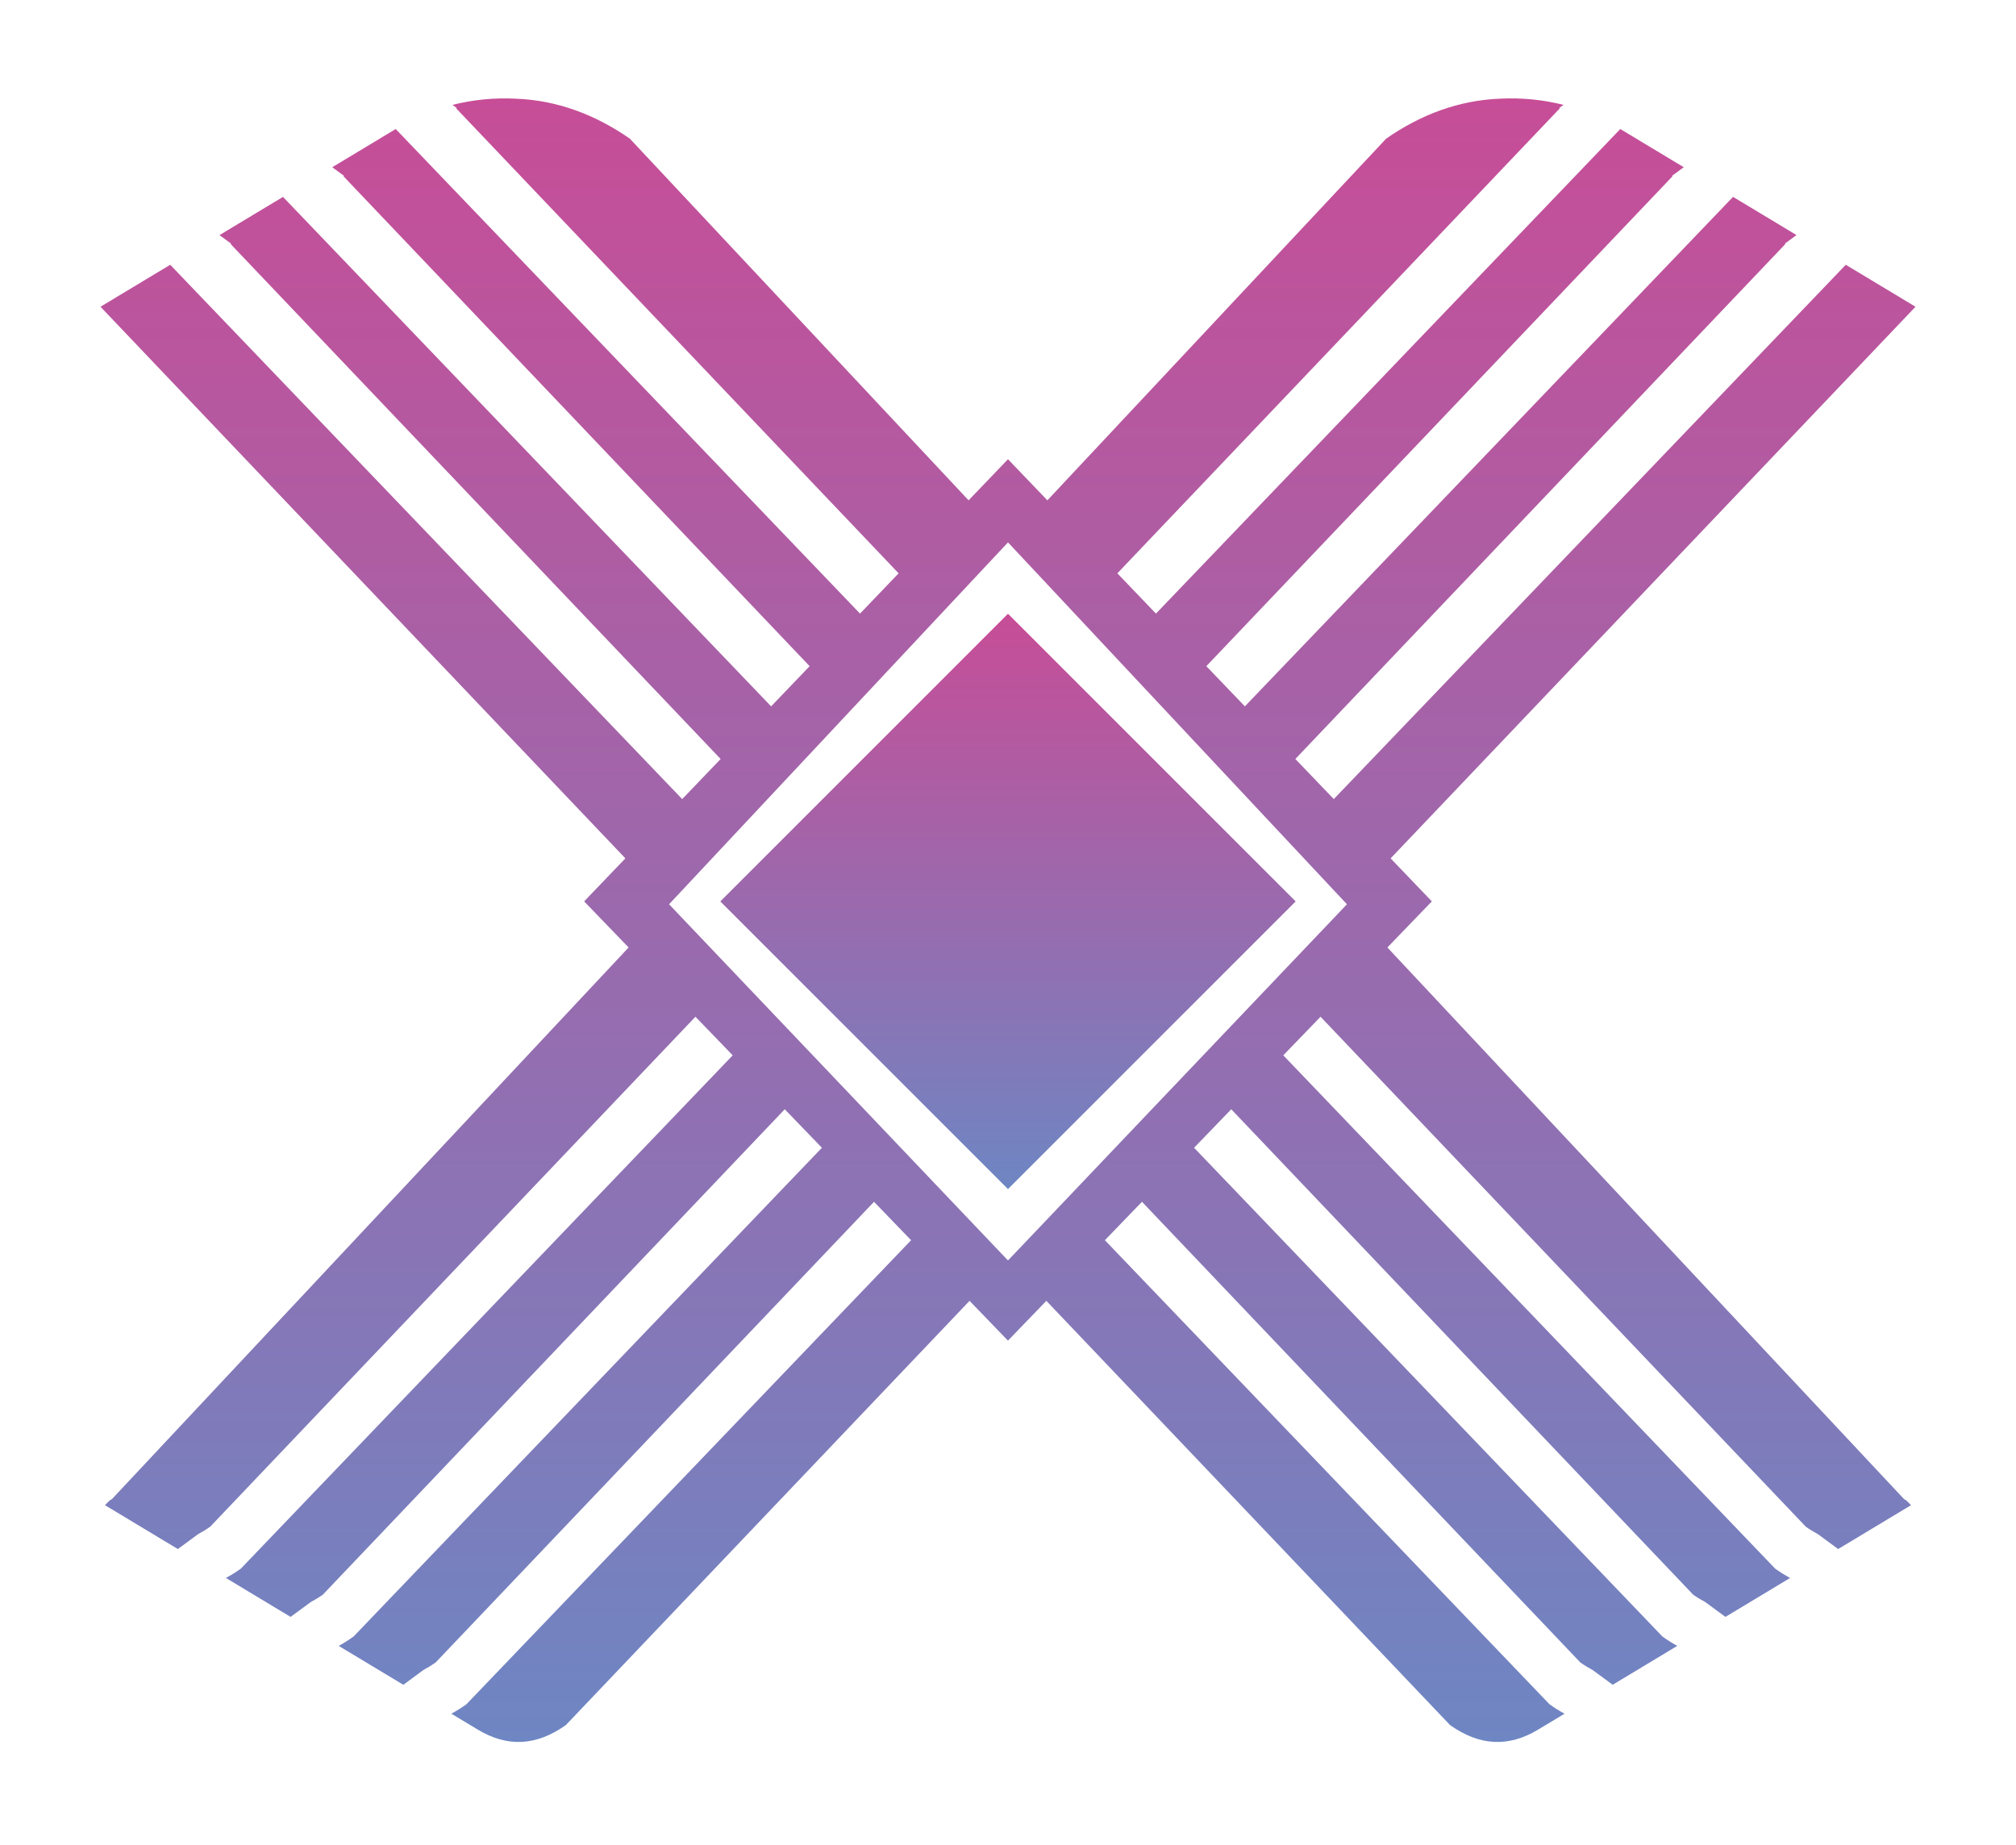
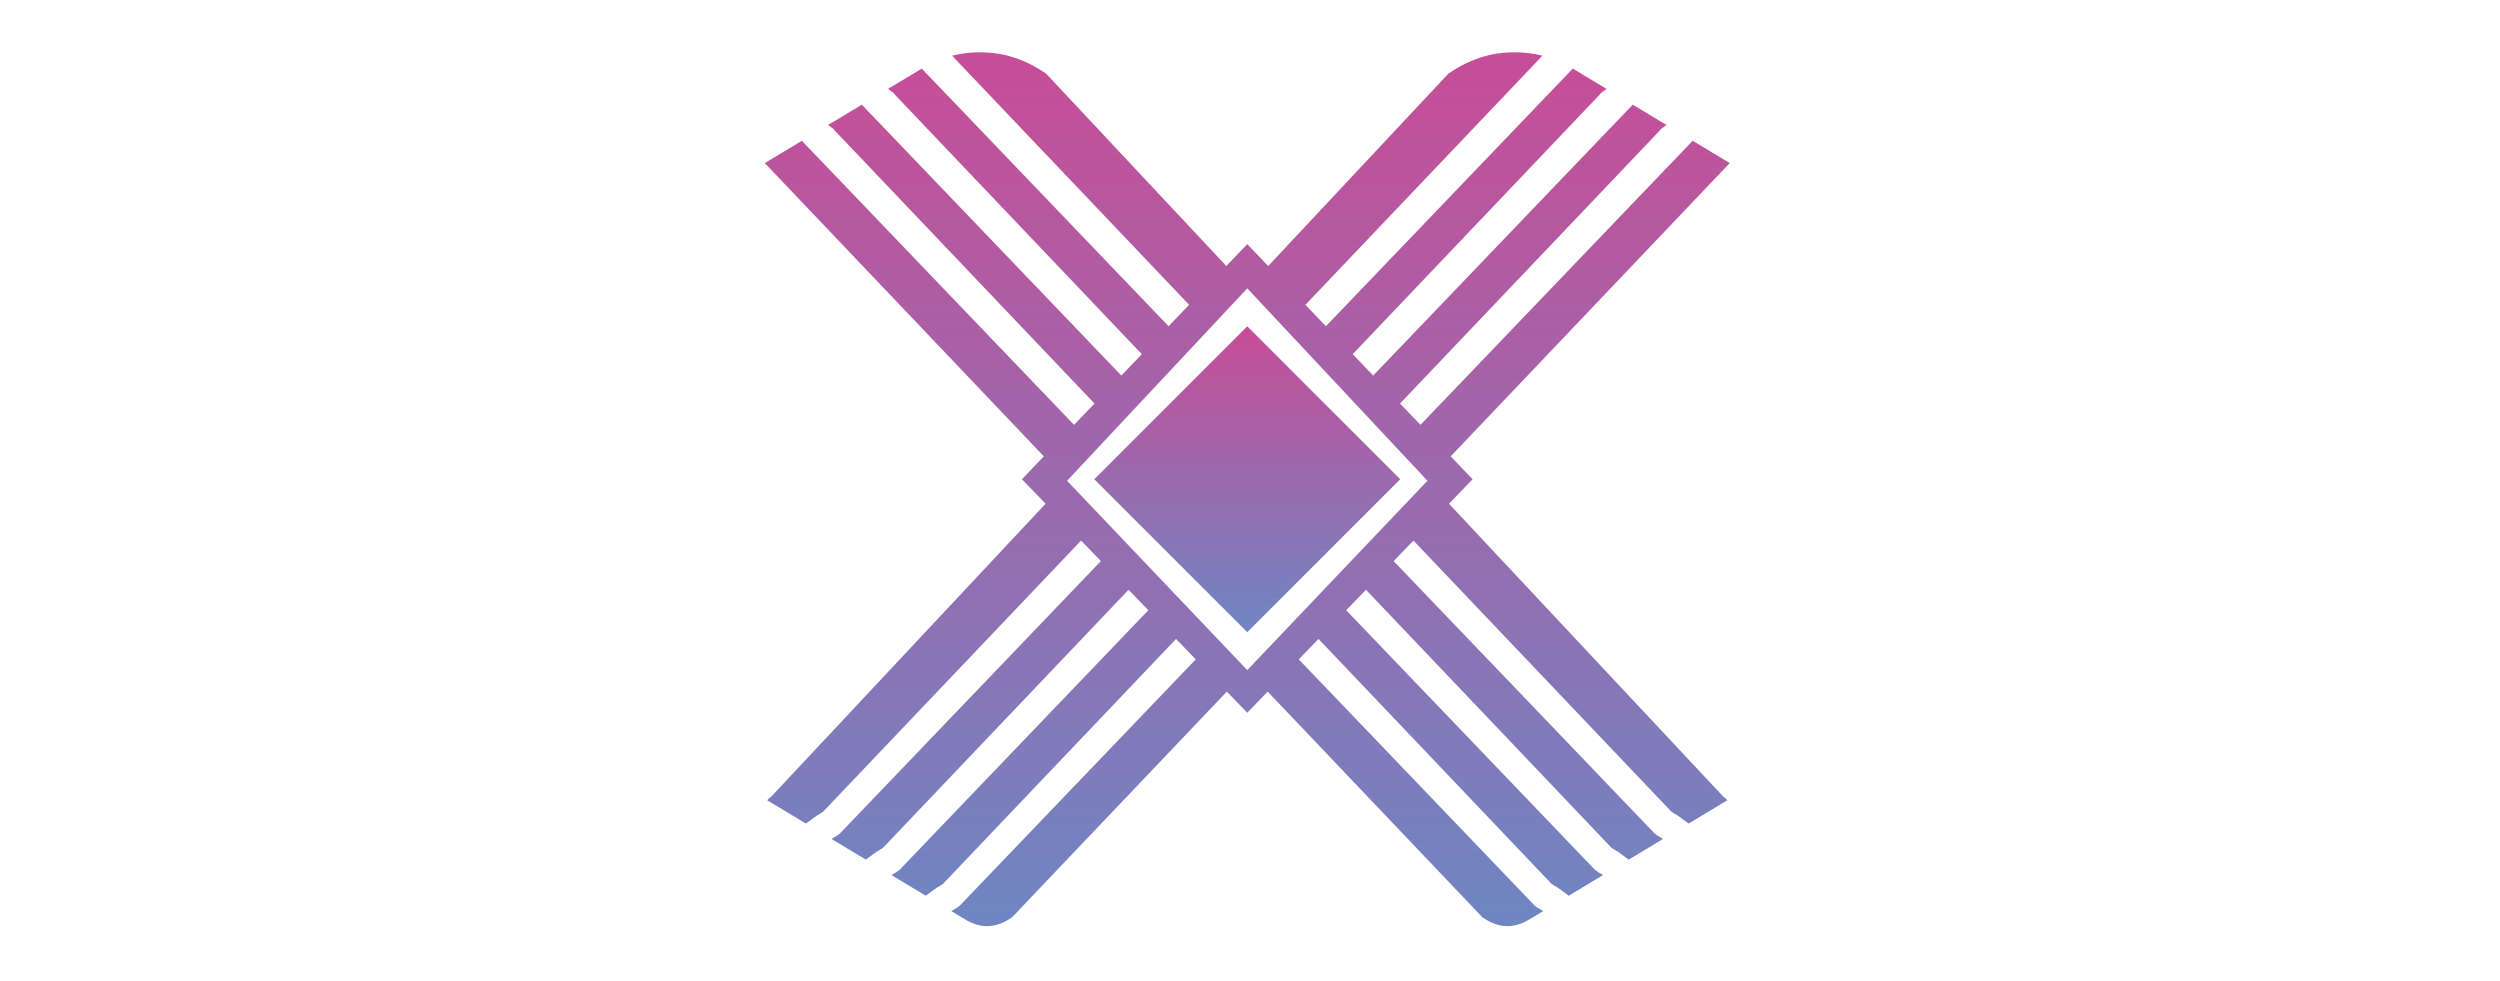
- <svg xmlns="http://www.w3.org/2000/svg" version="1.1" x="0px" y="0px" width="412" height="377" xml:space="preserve">
-   <g transform="translate(20.53895 20.11723) scale(3.028727 3.028727) rotate(0 61.23399 55.45215)">
-     <linearGradient id="SVGID_1" x1="0%" y1="0%" x2="100%" y2="0%" gradientTransform="rotate(90)">
-       <stop offset="0%" stop-color="#c74d97" stop-opacity="1" />
-       <stop offset="100%" stop-color="#6e86c3" stop-opacity="1" />
+ <svg xmlns="http://www.w3.org/2000/svg" width="961" height="377" xml:space="preserve" version="1.1">
+   <defs>
+     <linearGradient gradientTransform="rotate(90)" y2="0%" x2="100%" y1="0%" x1="0%" id="SVGID_1">
+       <stop stop-color="#c74d97" offset="0%" />
+       <stop stop-color="#6e86c3" offset="100%" />
    </linearGradient>
-     <path d="M121.733 94.553l-34.9-37.263 3-3.109-2.781-2.903 35.416-37.222-4.705-2.832-34.546 36.054-2.594-2.706 33.063-34.748-.039-.023.791-.581-4.281-2.578-32.94 34.378-2.6-2.711 31.461-33.063-.039-.023.791-.582-4.281-2.577-31.332 32.698-2.604-2.718L98.471.665l-.039-.024.281-.208a14.45 14.45 0 00-4.264-.417c-2.785.104-5.359 1.069-7.701 2.699L63.891 27.119l-2.658-2.774-2.658 2.774L35.72 2.716C33.377 1.087 30.805.121 28.018.017a14.426 14.426 0 00-4.264.417l.281.208-.038.024 29.856 31.378-2.604 2.718-31.33-32.698-4.28 2.577.789.582-.038.023 31.459 33.063-2.599 2.711L12.313 6.644 8.03 9.222l.791.581-.039.022 33.062 34.748-2.594 2.706L4.704 11.224 0 14.056l35.416 37.222-2.782 2.903 3.001 3.109-34.9 37.263c.048-.077-.123.031-.432.37l4.916 2.96 1.367-1.006a7.36 7.36 0 00.813-.499l32.745-34.414 2.514 2.604L9.475 99.2c-.332.241-.67.448-1.012.635l4.363 2.626 1.367-1.005c.271-.144.541-.306.813-.498L46.17 68.207l2.507 2.599-31.595 32.974a9.412 9.412 0 01-1.008.638l4.359 2.624 1.367-1.005a7.42 7.42 0 00.813-.499l29.58-31.086 2.502 2.592-30.007 31.315a9.142 9.142 0 01-1.015.634l1.78 1.071c1.999 1.204 3.939 1.114 5.943-.299L58.64 81.134l2.591 2.685 2.591-2.685 27.244 28.631c2.004 1.413 3.945 1.503 5.943.299l1.779-1.071a9.04 9.04 0 01-1.014-.634L67.772 77.043l2.502-2.592 29.58 31.086c.271.192.541.355.813.499l1.369 1.005 4.357-2.624a9.513 9.513 0 01-1.008-.638L73.79 70.806l2.508-2.599 31.164 32.751c.271.192.541.354.813.498l1.369 1.005 4.361-2.626a9.484 9.484 0 01-1.012-.635L79.809 64.568l2.514-2.604 32.746 34.414c.271.192.541.354.813.499l1.367 1.006 4.916-2.96c-.309-.34-.479-.447-.432-.37zM79.602 59.105l-2.504 2.632-3.479 3.655-2.5 2.626-3.482 3.661-2.492 2.621-3.912 4.109-3.911-4.109-2.492-2.621-3.483-3.661-2.499-2.626-3.479-3.655-2.504-2.632-4.501-4.729 3.8-4.058 2.553-2.726 3.377-3.605 2.559-2.732 3.371-3.599 2.564-2.739 4.646-4.96 4.646 4.96 2.564 2.739 3.371 3.599 2.559 2.732 3.377 3.605 2.553 2.726 3.801 4.058-4.503 4.729z" fill="url(#SVGID_1)" />
-     <linearGradient id="SVGID_2" x1="0%" y1="0%" x2="100%" y2="0%" gradientTransform="rotate(90)">
-       <stop offset="0%" stop-color="#c74d97" stop-opacity="1" />
-       <stop offset="100%" stop-color="#6e86c3" stop-opacity="1" />
+     <linearGradient gradientTransform="rotate(90)" y2="0%" x2="100%" y1="0%" x1="0%" id="SVGID_2">
+       <stop stop-color="#c74d97" offset="0%" />
+       <stop stop-color="#6e86c3" offset="100%" />
    </linearGradient>
-     <path d="M80.645 54.183L61.233 73.594 41.821 54.183l19.412-19.412z" fill="url(#SVGID_2)" />
+   </defs>
+   <g>
+     <g id="svg_1" transform="translate(20.5389 20.1172) scale(3.02873 3.02873)">
+       <path id="svg_2" fill="url(#SVGID_1)" d="m212.018,94.553l-34.9,-37.263l3,-3.109l-2.781,-2.903l35.416,-37.222l-4.705,-2.832l-34.546,36.054l-2.594,-2.706l33.063,-34.748l-0.039,-0.023l0.791,-0.581l-4.281,-2.578l-32.94,34.378l-2.6,-2.711l31.461,-33.063l-0.039,-0.023l0.791,-0.582l-4.281,-2.577l-31.332,32.698l-2.604,-2.718l29.858,-31.379l-0.039,-0.024l0.281,-0.208a14.45,14.45 0 0 0 -4.264,-0.417c-2.785,0.104 -5.359,1.069 -7.701,2.699l-22.857,24.404l-2.658,-2.774l-2.658,2.774l-22.855,-24.403c-2.343,-1.629 -4.915,-2.595 -7.702,-2.699a14.426,14.426 0 0 0 -4.264,0.417l0.281,0.208l-0.038,0.024l29.856,31.378l-2.604,2.718l-31.33,-32.698l-4.28,2.577l0.789,0.582l-0.038,0.023l31.459,33.063l-2.599,2.711l-32.937,-34.376l-4.283,2.578l0.791,0.581l-0.039,0.022l33.062,34.748l-2.594,2.706l-34.546,-36.055l-4.704,2.832l35.416,37.222l-2.782,2.903l3.001,3.109l-34.9,37.263c0.048,-0.077 -0.123,0.031 -0.432,0.37l4.916,2.96l1.367,-1.006a7.36,7.36 0 0 0 0.813,-0.499l32.745,-34.414l2.514,2.604l-33.183,34.632c-0.332,0.241 -0.67,0.448 -1.012,0.635l4.363,2.626l1.367,-1.005c0.271,-0.144 0.541,-0.306 0.813,-0.498l31.164,-32.751l2.507,2.599l-31.595,32.974a9.412,9.412 0 0 1 -1.008,0.638l4.359,2.624l1.367,-1.005a7.42,7.42 0 0 0 0.813,-0.499l29.58,-31.086l2.502,2.592l-30.007,31.315a9.142,9.142 0 0 1 -1.015,0.634l1.78,1.071c1.999,1.204 3.939,1.114 5.943,-0.299l27.244,-28.631l2.591,2.685l2.591,-2.685l27.244,28.631c2.004,1.413 3.945,1.503 5.943,0.299l1.779,-1.071a9.04,9.04 0 0 1 -1.014,-0.634l-30.002,-31.316l2.502,-2.592l29.58,31.086c0.271,0.192 0.541,0.355 0.813,0.499l1.369,1.005l4.357,-2.624a9.513,9.513 0 0 1 -1.008,-0.638l-31.595,-32.973l2.508,-2.599l31.164,32.751c0.271,0.192 0.541,0.354 0.813,0.498l1.369,1.005l4.361,-2.626a9.484,9.484 0 0 1 -1.012,-0.635l-33.184,-34.632l2.514,-2.604l32.746,34.414c0.271,0.192 0.541,0.354 0.813,0.499l1.367,1.006l4.916,-2.96c-0.309,-0.34 -0.479,-0.447 -0.432,-0.37zm-42.131,-35.448l-2.504,2.632l-3.479,3.655l-2.5,2.626l-3.482,3.661l-2.492,2.621l-3.912,4.109l-3.911,-4.109l-2.492,-2.621l-3.483,-3.661l-2.499,-2.626l-3.479,-3.655l-2.504,-2.632l-4.501,-4.729l3.8,-4.058l2.553,-2.726l3.377,-3.605l2.559,-2.732l3.371,-3.599l2.564,-2.739l4.646,-4.96l4.646,4.96l2.564,2.739l3.371,3.599l2.559,2.732l3.377,3.605l2.553,2.726l3.801,4.058l-4.503,4.729z" />
+       <path id="svg_3" fill="url(#SVGID_2)" d="m170.93,54.183l-19.412,19.411l-19.412,-19.411l19.412,-19.412l19.412,19.412z" />
+     </g>
  </g>
</svg>
